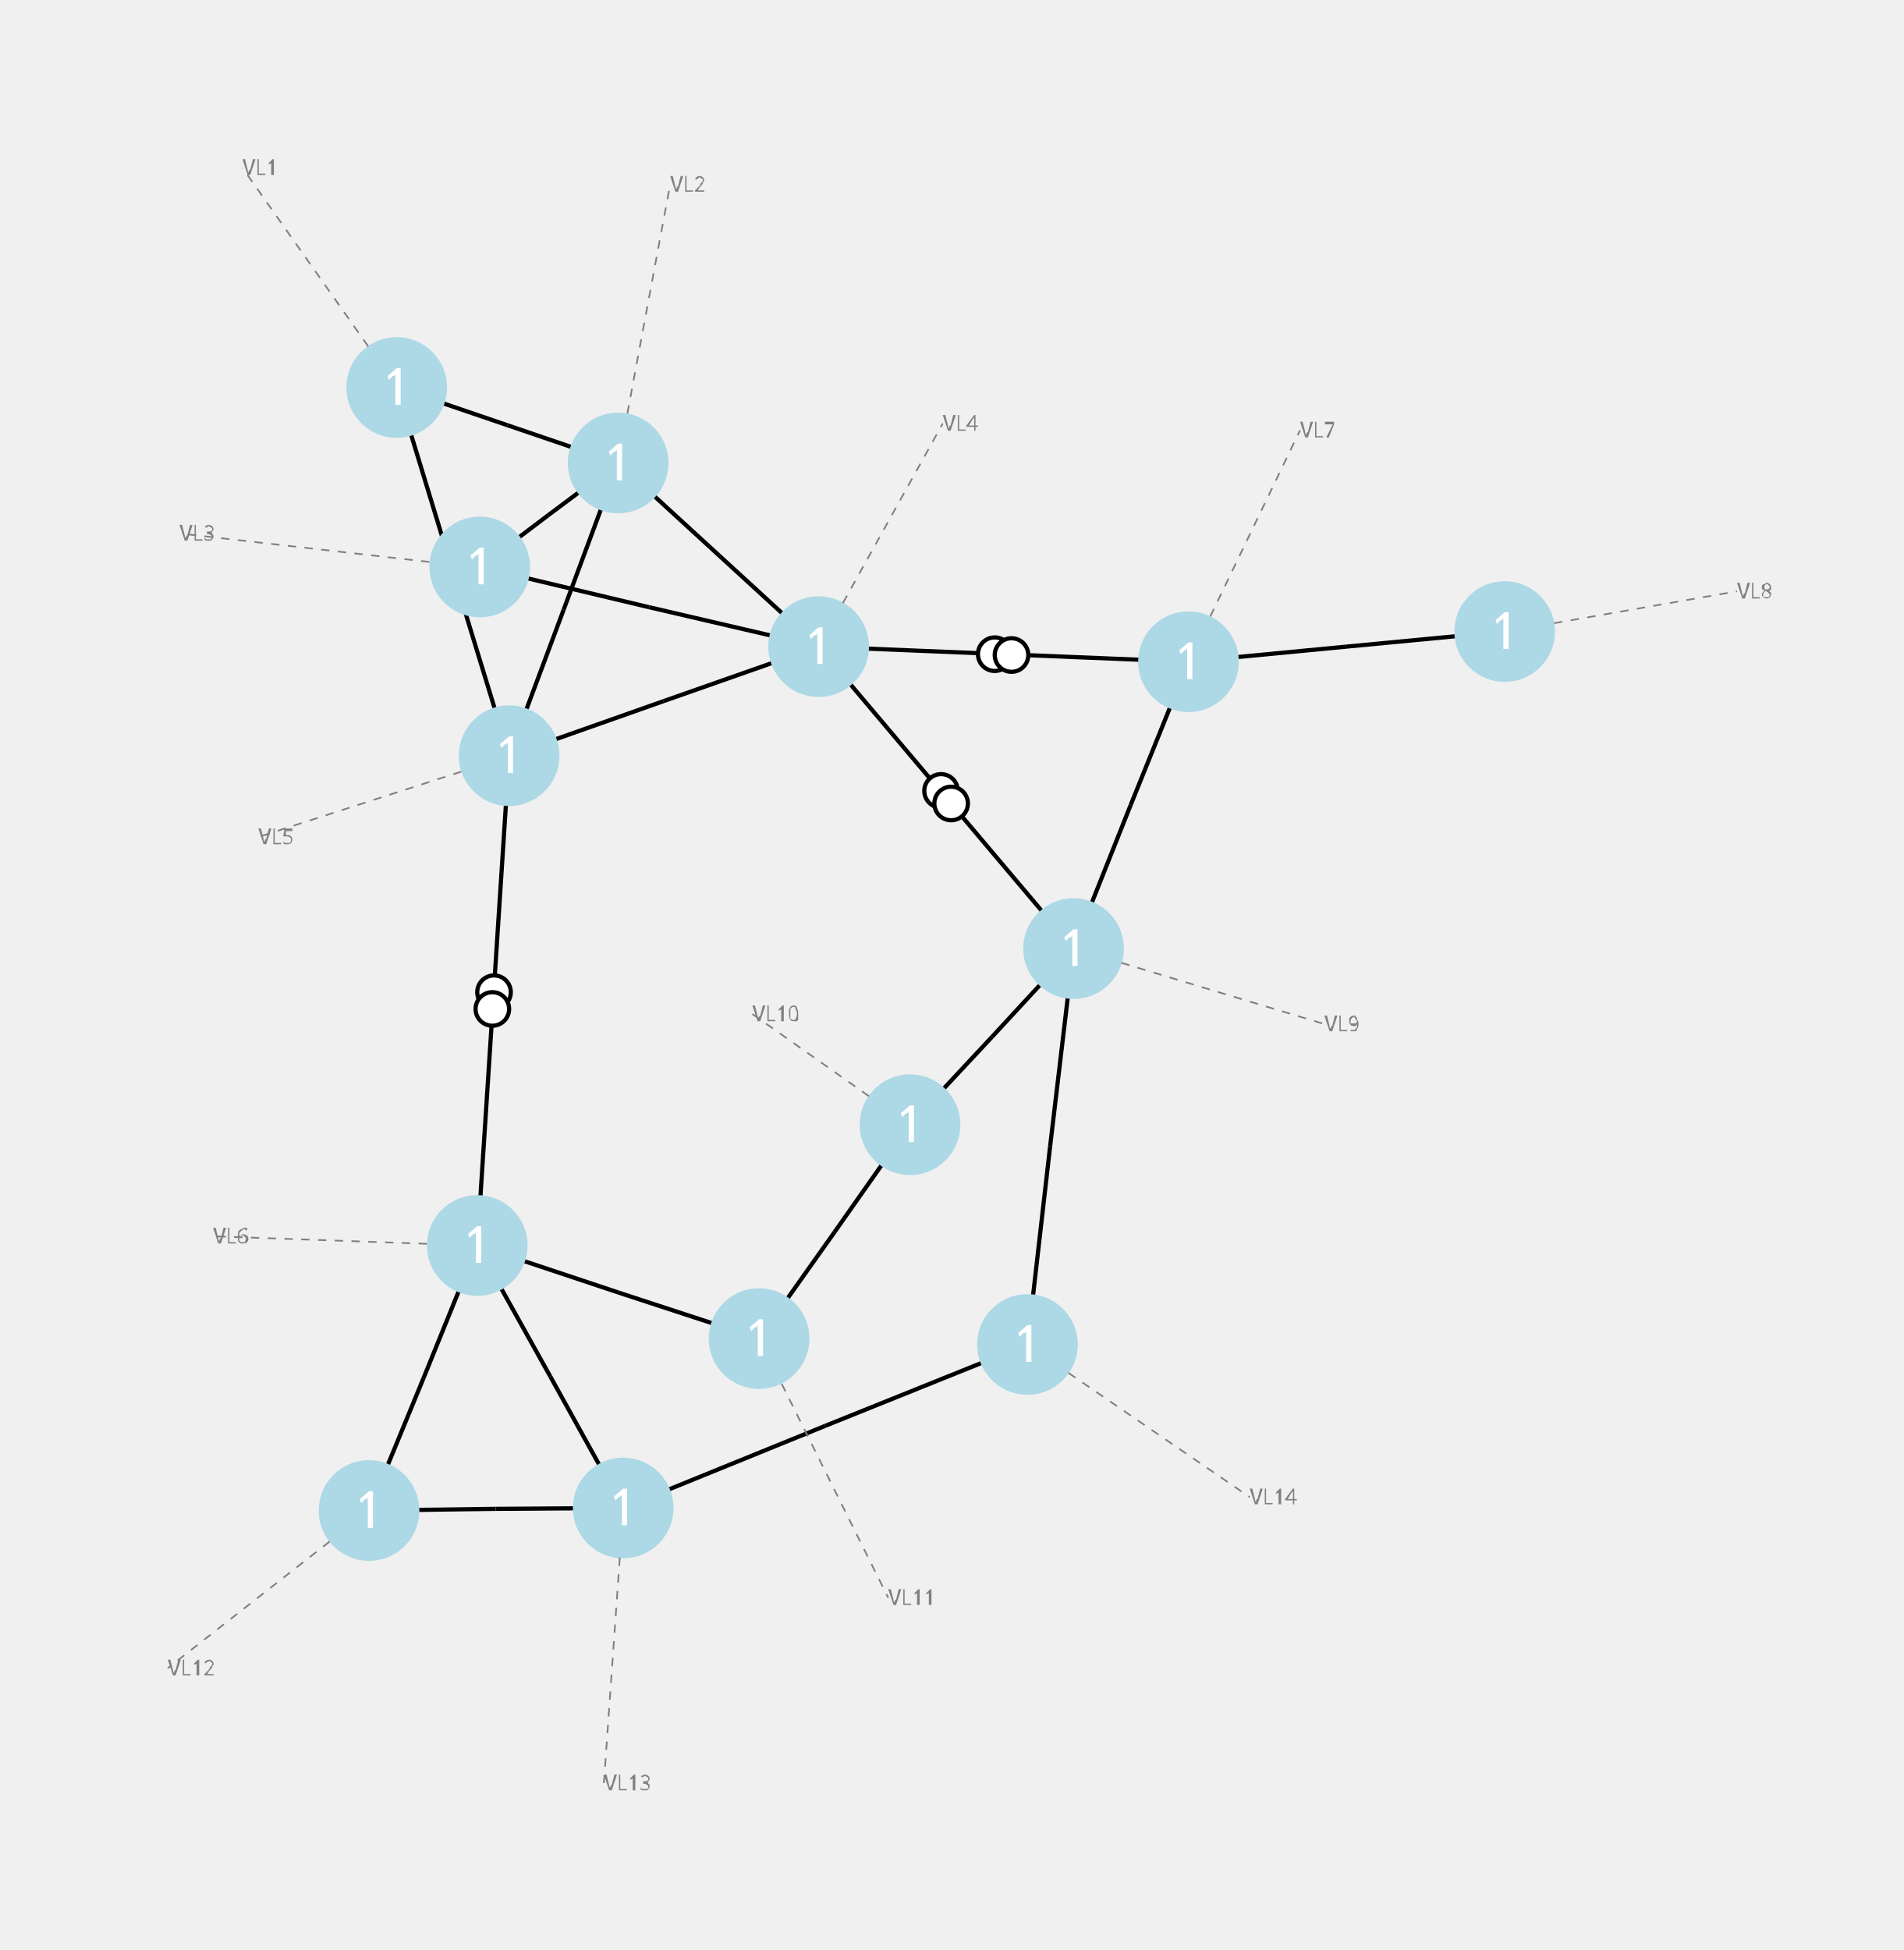
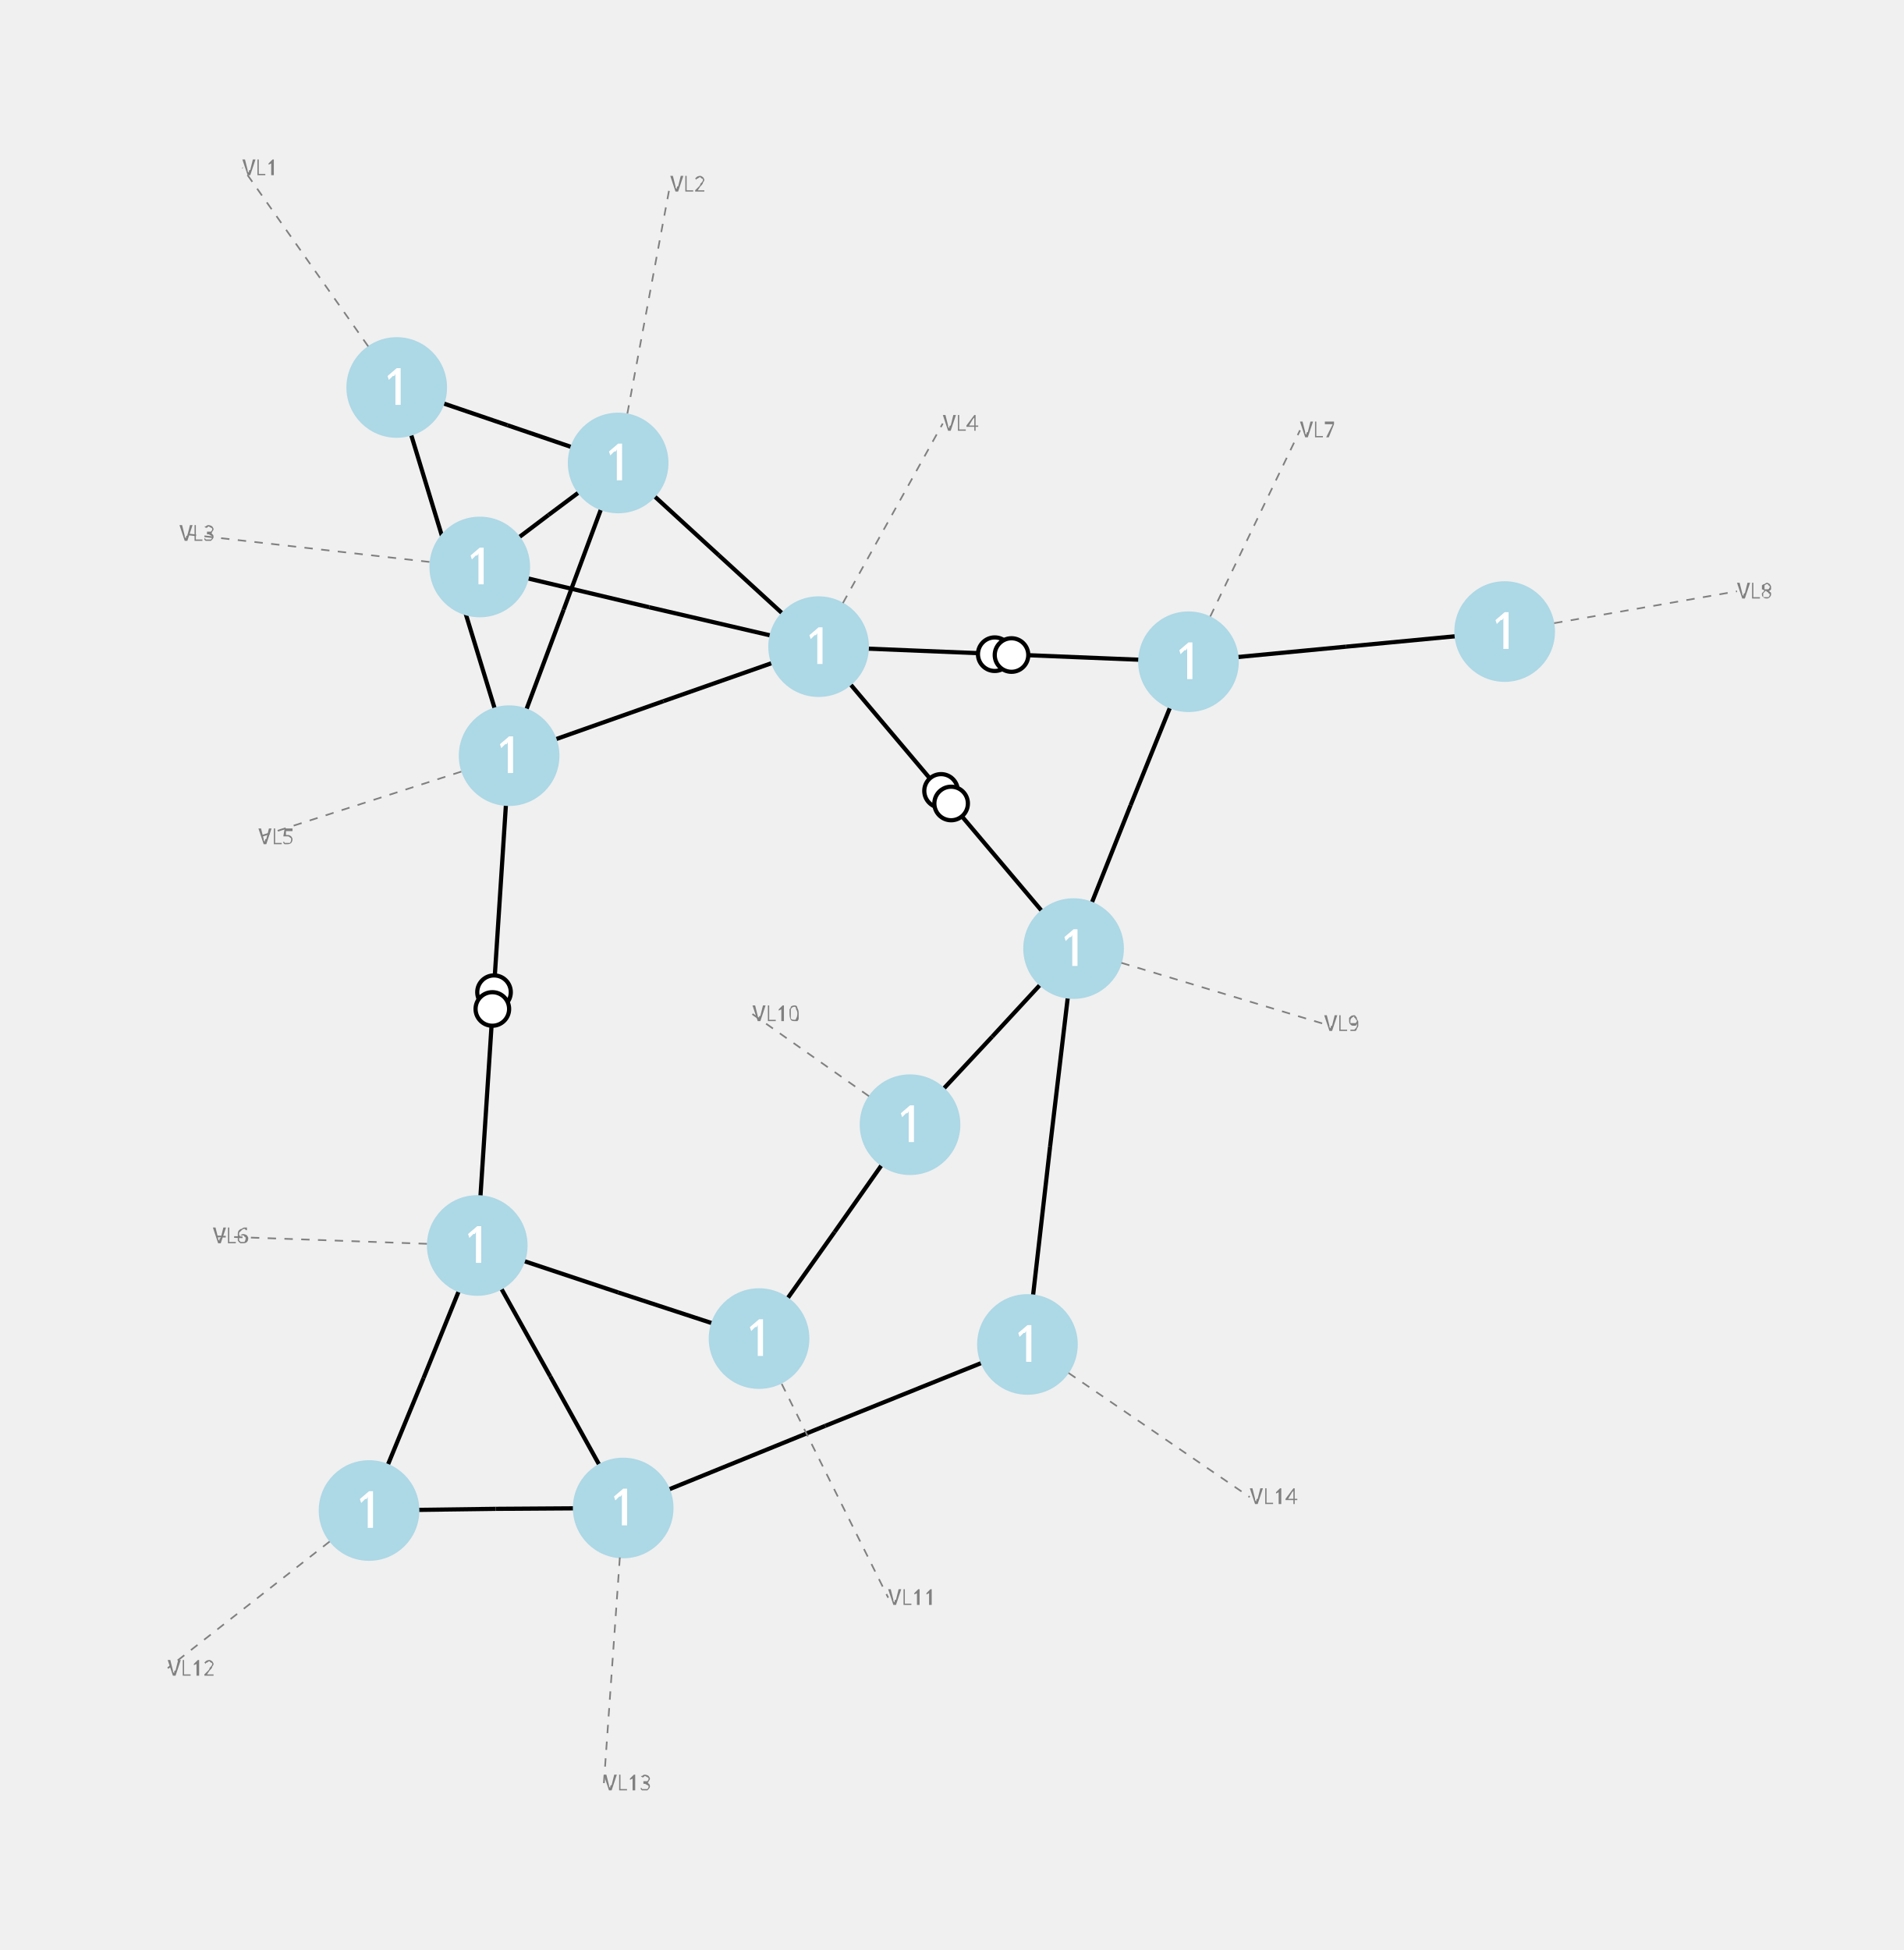
<svg xmlns="http://www.w3.org/2000/svg" width="800.00" height="819.37" viewBox="-8.96 -10.80 22.70 23.25">
  <style>
.nad-branch-edges polyline {stroke: var(--nad-vl-color, black); stroke-width: 0.05; fill: none}
.nad-branch-edges circle {stroke: var(--nad-vl-color, black); stroke-width: 0.05; fill: white}
.nad-text-edges {stroke: grey; stroke-width: 0.02; ; stroke-dasharray: .1,.1}
.nad-disconnected {stroke-dasharray: .1,.1}
.nad-vl-nodes circle {fill: var(--nad-vl-color, lightblue)}
.nad-vl-nodes .nad-text-buses {font: 0.6px "Verdana"; fill: white}
.nad-text-nodes {font: 0.25px "Verdana"; fill: grey}
.nad-vl0to30 {--nad-vl-color: #AFB42B}
.nad-vl30to50 {--nad-vl-color: #EF9A9A}
.nad-vl50to70 {--nad-vl-color: #9C27B0}
.nad-vl70to120 {--nad-vl-color: #E65100}
.nad-vl120to180 {--nad-vl-color: #00ACC1}
.nad-vl180to300 {--nad-vl-color: #2E7D32}
.nad-vl300to500 {--nad-vl-color: #D32F2F}
</style>
  <g class="nad-branch-edges">
    <g id="42" class="nad-vl120to180" title="L1-2-1">
      <g>
        <polyline points="-4.23,-6.18 -2.91,-5.73" />
      </g>
      <g>
        <polyline points="-1.59,-5.28 -2.91,-5.73" />
      </g>
    </g>
    <g id="43" class="nad-vl120to180" title="L1-5-1">
      <g>
        <polyline points="-4.23,-6.18 -3.56,-3.98" />
      </g>
      <g>
        <polyline points="-2.89,-1.79 -3.56,-3.98" />
      </g>
    </g>
    <g id="44" class="nad-vl120to180" title="L2-3-1">
      <g>
        <polyline points="-1.59,-5.28 -2.42,-4.66" />
      </g>
      <g>
        <polyline points="-3.24,-4.04 -2.42,-4.66" />
      </g>
    </g>
    <g id="45" class="nad-vl120to180" title="L2-4-1">
      <g>
        <polyline points="-1.59,-5.28 -0.39,-4.18" />
      </g>
      <g>
        <polyline points="0.80,-3.09 -0.39,-4.18" />
      </g>
    </g>
    <g id="46" class="nad-vl120to180" title="L2-5-1">
      <g>
        <polyline points="-1.59,-5.28 -2.24,-3.53" />
      </g>
      <g>
        <polyline points="-2.89,-1.79 -2.24,-3.53" />
      </g>
    </g>
    <g id="47" class="nad-vl120to180" title="L3-4-1">
      <g>
        <polyline points="-3.24,-4.04 -1.22,-3.56" />
      </g>
      <g>
        <polyline points="0.80,-3.09 -1.22,-3.56" />
      </g>
    </g>
    <g id="48" class="nad-vl120to180" title="L4-5-1">
      <g>
        <polyline points="0.80,-3.09 -1.05,-2.44" />
      </g>
      <g>
        <polyline points="-2.89,-1.79 -1.05,-2.44" />
      </g>
    </g>
    <g id="49" title="T4-7-1">
      <g class="nad-vl120to180">
        <polyline points="0.80,-3.09 3.00,-3.00" />
        <circle cx="2.90" cy="-3.00" r="0.20" />
      </g>
      <g class="nad-vl0to30">
        <polyline points="5.21,-2.91 3.00,-3.00" />
        <circle cx="3.10" cy="-2.99" r="0.20" />
      </g>
    </g>
    <g id="50" title="T4-9-1">
      <g class="nad-vl120to180">
        <polyline points="0.80,-3.09 2.32,-1.29" />
        <circle cx="2.26" cy="-1.37" r="0.20" />
      </g>
      <g class="nad-vl0to30">
        <polyline points="3.84,0.51 2.32,-1.29" />
        <circle cx="2.38" cy="-1.22" r="0.20" />
      </g>
    </g>
    <g id="51" title="T5-6-1">
      <g class="nad-vl120to180">
        <polyline points="-2.89,-1.79 -3.08,1.13" />
        <circle cx="-3.07" cy="1.03" r="0.20" />
      </g>
      <g class="nad-vl0to30">
        <polyline points="-3.27,4.05 -3.08,1.13" />
        <circle cx="-3.09" cy="1.23" r="0.20" />
      </g>
    </g>
    <g id="52" class="nad-vl0to30" title="L6-11-1">
      <g>
        <polyline points="-3.27,4.05 -1.59,4.61" />
      </g>
      <g>
        <polyline points="0.09,5.16 -1.59,4.61" />
      </g>
    </g>
    <g id="53" class="nad-vl0to30" title="L6-12-1">
      <g>
        <polyline points="-3.27,4.05 -3.91,5.63" />
      </g>
      <g>
        <polyline points="-4.56,7.21 -3.91,5.63" />
      </g>
    </g>
    <g id="54" class="nad-vl0to30" title="L6-13-1">
      <g>
        <polyline points="-3.27,4.05 -2.40,5.61" />
      </g>
      <g>
        <polyline points="-1.53,7.18 -2.40,5.61" />
      </g>
    </g>
    <g id="55" class="nad-vl0to30" title="L7-8-1">
      <g>
        <polyline points="5.21,-2.91 7.09,-3.09" />
      </g>
      <g>
        <polyline points="8.98,-3.27 7.09,-3.09" />
      </g>
    </g>
    <g id="56" class="nad-vl0to30" title="L7-9-1">
      <g>
        <polyline points="5.21,-2.91 4.52,-1.20" />
      </g>
      <g>
        <polyline points="3.84,0.51 4.52,-1.20" />
      </g>
    </g>
    <g id="57" class="nad-vl0to30" title="L9-10-1">
      <g>
        <polyline points="3.84,0.51 2.87,1.56" />
      </g>
      <g>
        <polyline points="1.89,2.61 2.87,1.56" />
      </g>
    </g>
    <g id="58" class="nad-vl0to30" title="L9-14-1">
      <g>
        <polyline points="3.84,0.51 3.56,2.87" />
      </g>
      <g>
        <polyline points="3.29,5.23 3.56,2.87" />
      </g>
    </g>
    <g id="59" class="nad-vl0to30" title="L10-11-1">
      <g>
        <polyline points="1.89,2.61 0.99,3.89" />
      </g>
      <g>
        <polyline points="0.09,5.16 0.99,3.89" />
      </g>
    </g>
    <g id="60" class="nad-vl0to30" title="L12-13-1">
      <g>
        <polyline points="-4.56,7.21 -3.05,7.19" />
      </g>
      <g>
        <polyline points="-1.53,7.18 -3.05,7.19" />
      </g>
    </g>
    <g id="61" class="nad-vl0to30" title="L13-14-1">
      <g>
        <polyline points="-1.53,7.18 0.88,6.20" />
      </g>
      <g>
        <polyline points="3.29,5.23 0.88,6.20" />
      </g>
    </g>
  </g>
  <g class="nad-vl-nodes">
    <g transform="translate(-4.23,-6.18)">
      <circle id="1" class="nad-vl120to180" title="VL1" r="0.60" />
      <text class="nad-text-buses" style="text-anchor:middle;dominant-baseline:middle">1</text>
    </g>
    <g transform="translate(-1.59,-5.28)">
      <circle id="4" class="nad-vl120to180" title="VL2" r="0.60" />
      <text class="nad-text-buses" style="text-anchor:middle;dominant-baseline:middle">1</text>
    </g>
    <g transform="translate(-3.24,-4.04)">
      <circle id="7" class="nad-vl120to180" title="VL3" r="0.60" />
      <text class="nad-text-buses" style="text-anchor:middle;dominant-baseline:middle">1</text>
    </g>
    <g transform="translate(0.80,-3.09)">
      <circle id="10" class="nad-vl120to180" title="VL4" r="0.60" />
      <text class="nad-text-buses" style="text-anchor:middle;dominant-baseline:middle">1</text>
    </g>
    <g transform="translate(-2.89,-1.79)">
      <circle id="13" class="nad-vl120to180" title="VL5" r="0.60" />
      <text class="nad-text-buses" style="text-anchor:middle;dominant-baseline:middle">1</text>
    </g>
    <g transform="translate(-3.27,4.05)">
      <circle id="16" class="nad-vl0to30" title="VL6" r="0.60" />
      <text class="nad-text-buses" style="text-anchor:middle;dominant-baseline:middle">1</text>
    </g>
    <g transform="translate(5.21,-2.91)">
      <circle id="19" class="nad-vl0to30" title="VL7" r="0.60" />
      <text class="nad-text-buses" style="text-anchor:middle;dominant-baseline:middle">1</text>
    </g>
    <g transform="translate(8.98,-3.27)">
      <circle id="22" class="nad-vl0to30" title="VL8" r="0.60" />
      <text class="nad-text-buses" style="text-anchor:middle;dominant-baseline:middle">1</text>
    </g>
    <g transform="translate(3.84,0.51)">
      <circle id="25" class="nad-vl0to30" title="VL9" r="0.60" />
      <text class="nad-text-buses" style="text-anchor:middle;dominant-baseline:middle">1</text>
    </g>
    <g transform="translate(1.89,2.61)">
      <circle id="28" class="nad-vl0to30" title="VL10" r="0.60" />
      <text class="nad-text-buses" style="text-anchor:middle;dominant-baseline:middle">1</text>
    </g>
    <g transform="translate(0.09,5.16)">
      <circle id="31" class="nad-vl0to30" title="VL11" r="0.60" />
      <text class="nad-text-buses" style="text-anchor:middle;dominant-baseline:middle">1</text>
    </g>
    <g transform="translate(-4.56,7.21)">
      <circle id="34" class="nad-vl0to30" title="VL12" r="0.60" />
      <text class="nad-text-buses" style="text-anchor:middle;dominant-baseline:middle">1</text>
    </g>
    <g transform="translate(-1.53,7.18)">
      <circle id="37" class="nad-vl0to30" title="VL13" r="0.60" />
      <text class="nad-text-buses" style="text-anchor:middle;dominant-baseline:middle">1</text>
    </g>
    <g transform="translate(3.29,5.23)">
      <circle id="40" class="nad-vl0to30" title="VL14" r="0.60" />
      <text class="nad-text-buses" style="text-anchor:middle;dominant-baseline:middle">1</text>
    </g>
  </g>
  <g class="nad-text-edges">
    <g id="0_edge">
      <g>
        <polyline points="-4.57,-6.67 -6.07,-8.80" />
      </g>
    </g>
    <g id="3_edge">
      <g>
        <polyline points="-1.48,-5.87 -0.97,-8.60" />
      </g>
    </g>
    <g id="6_edge">
      <g>
        <polyline points="-3.84,-4.10 -6.82,-4.44" />
      </g>
    </g>
    <g id="9_edge">
      <g>
        <polyline points="1.09,-3.61 2.28,-5.75" />
      </g>
    </g>
    <g id="12_edge">
      <g>
        <polyline points="-3.46,-1.60 -5.88,-0.82" />
      </g>
    </g>
    <g id="15_edge">
      <g>
        <polyline points="-3.87,4.03 -6.42,3.94" />
      </g>
    </g>
    <g id="18_edge">
      <g>
        <polyline points="5.47,-3.45 6.54,-5.67" />
      </g>
    </g>
    <g id="21_edge">
      <g>
        <polyline points="9.57,-3.37 11.75,-3.75" />
      </g>
    </g>
    <g id="24_edge">
      <g>
        <polyline points="4.41,0.68 6.83,1.41" />
      </g>
    </g>
    <g id="27_edge">
      <g>
        <polyline points="1.40,2.27 0.01,1.29" />
      </g>
    </g>
    <g id="30_edge">
      <g>
        <polyline points="0.36,5.70 1.63,8.25" />
      </g>
    </g>
    <g id="33_edge">
      <g>
        <polyline points="-5.03,7.58 -6.96,9.09" />
      </g>
    </g>
    <g id="36_edge">
      <g>
        <polyline points="-1.57,7.77 -1.76,10.46" />
      </g>
    </g>
    <g id="39_edge">
      <g>
        <polyline points="3.78,5.57 5.94,7.05" />
      </g>
    </g>
  </g>
  <g class="nad-text-nodes">
-     <text transform="translate(-6.07,-8.80)" style="dominant-baseline:middle">VL1</text>
-     <text transform="translate(-0.97,-8.60)" style="dominant-baseline:middle">VL2</text>
-     <text transform="translate(-6.82,-4.44)" style="dominant-baseline:middle">VL3</text>
-     <text transform="translate(2.28,-5.75)" style="dominant-baseline:middle">VL4</text>
-     <text transform="translate(-5.88,-0.82)" style="dominant-baseline:middle">VL5</text>
-     <text transform="translate(-6.42,3.94)" style="dominant-baseline:middle">VL6</text>
-     <text transform="translate(6.54,-5.67)" style="dominant-baseline:middle">VL7</text>
-     <text transform="translate(11.75,-3.75)" style="dominant-baseline:middle">VL8</text>
-     <text transform="translate(6.83,1.41)" style="dominant-baseline:middle">VL9</text>
-     <text transform="translate(0.01,1.29)" style="dominant-baseline:middle">VL10</text>
-     <text transform="translate(1.63,8.25)" style="dominant-baseline:middle">VL11</text>
-     <text transform="translate(-6.96,9.09)" style="dominant-baseline:middle">VL12</text>
-     <text transform="translate(-1.76,10.46)" style="dominant-baseline:middle">VL13</text>
-     <text transform="translate(5.94,7.05)" style="dominant-baseline:middle">VL14</text>
+     <text x="-6.07" y="-8.80" style="dominant-baseline:middle">VL1</text>
+     <text x="-0.97" y="-8.60" style="dominant-baseline:middle">VL2</text>
+     <text x="-6.82" y="-4.44" style="dominant-baseline:middle">VL3</text>
+     <text x="2.28" y="-5.75" style="dominant-baseline:middle">VL4</text>
+     <text x="-5.88" y="-0.82" style="dominant-baseline:middle">VL5</text>
+     <text x="-6.42" y="3.94" style="dominant-baseline:middle">VL6</text>
+     <text x="6.54" y="-5.67" style="dominant-baseline:middle">VL7</text>
+     <text x="11.75" y="-3.75" style="dominant-baseline:middle">VL8</text>
+     <text x="6.83" y="1.41" style="dominant-baseline:middle">VL9</text>
+     <text x="0.01" y="1.29" style="dominant-baseline:middle">VL10</text>
+     <text x="1.63" y="8.25" style="dominant-baseline:middle">VL11</text>
+     <text x="-6.96" y="9.09" style="dominant-baseline:middle">VL12</text>
+     <text x="-1.76" y="10.46" style="dominant-baseline:middle">VL13</text>
+     <text x="5.94" y="7.05" style="dominant-baseline:middle">VL14</text>
  </g>
</svg>
